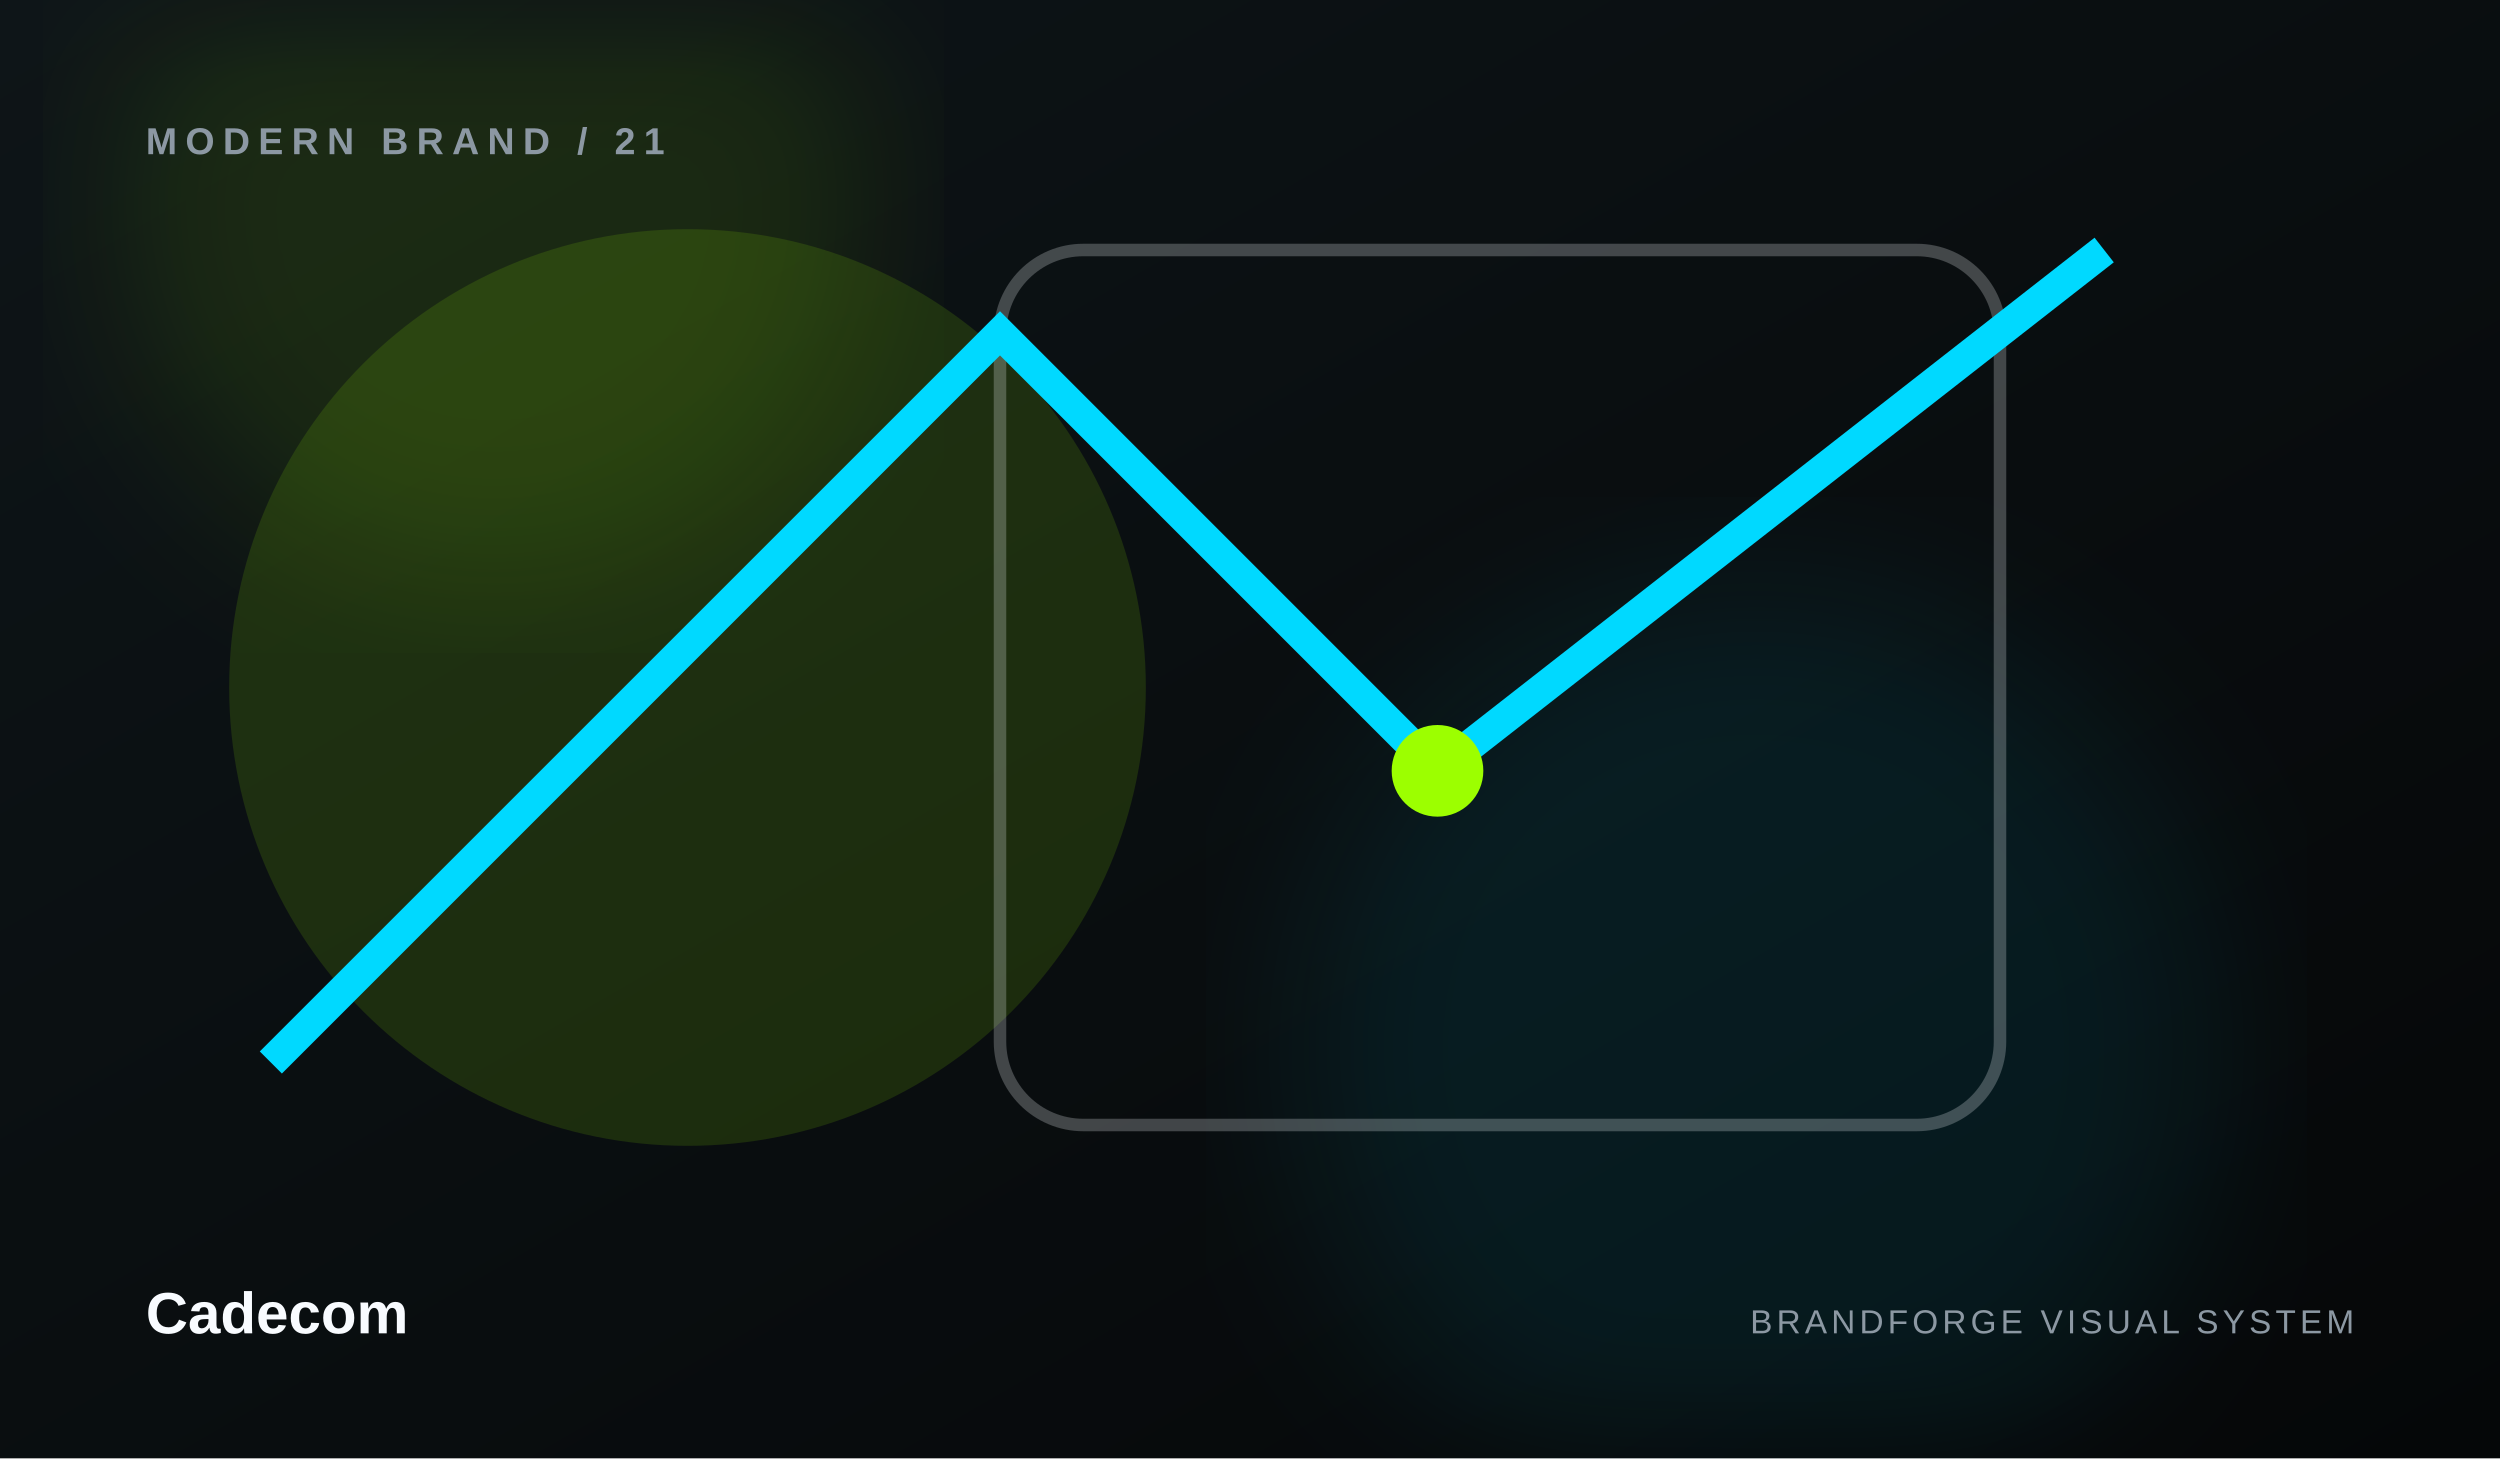
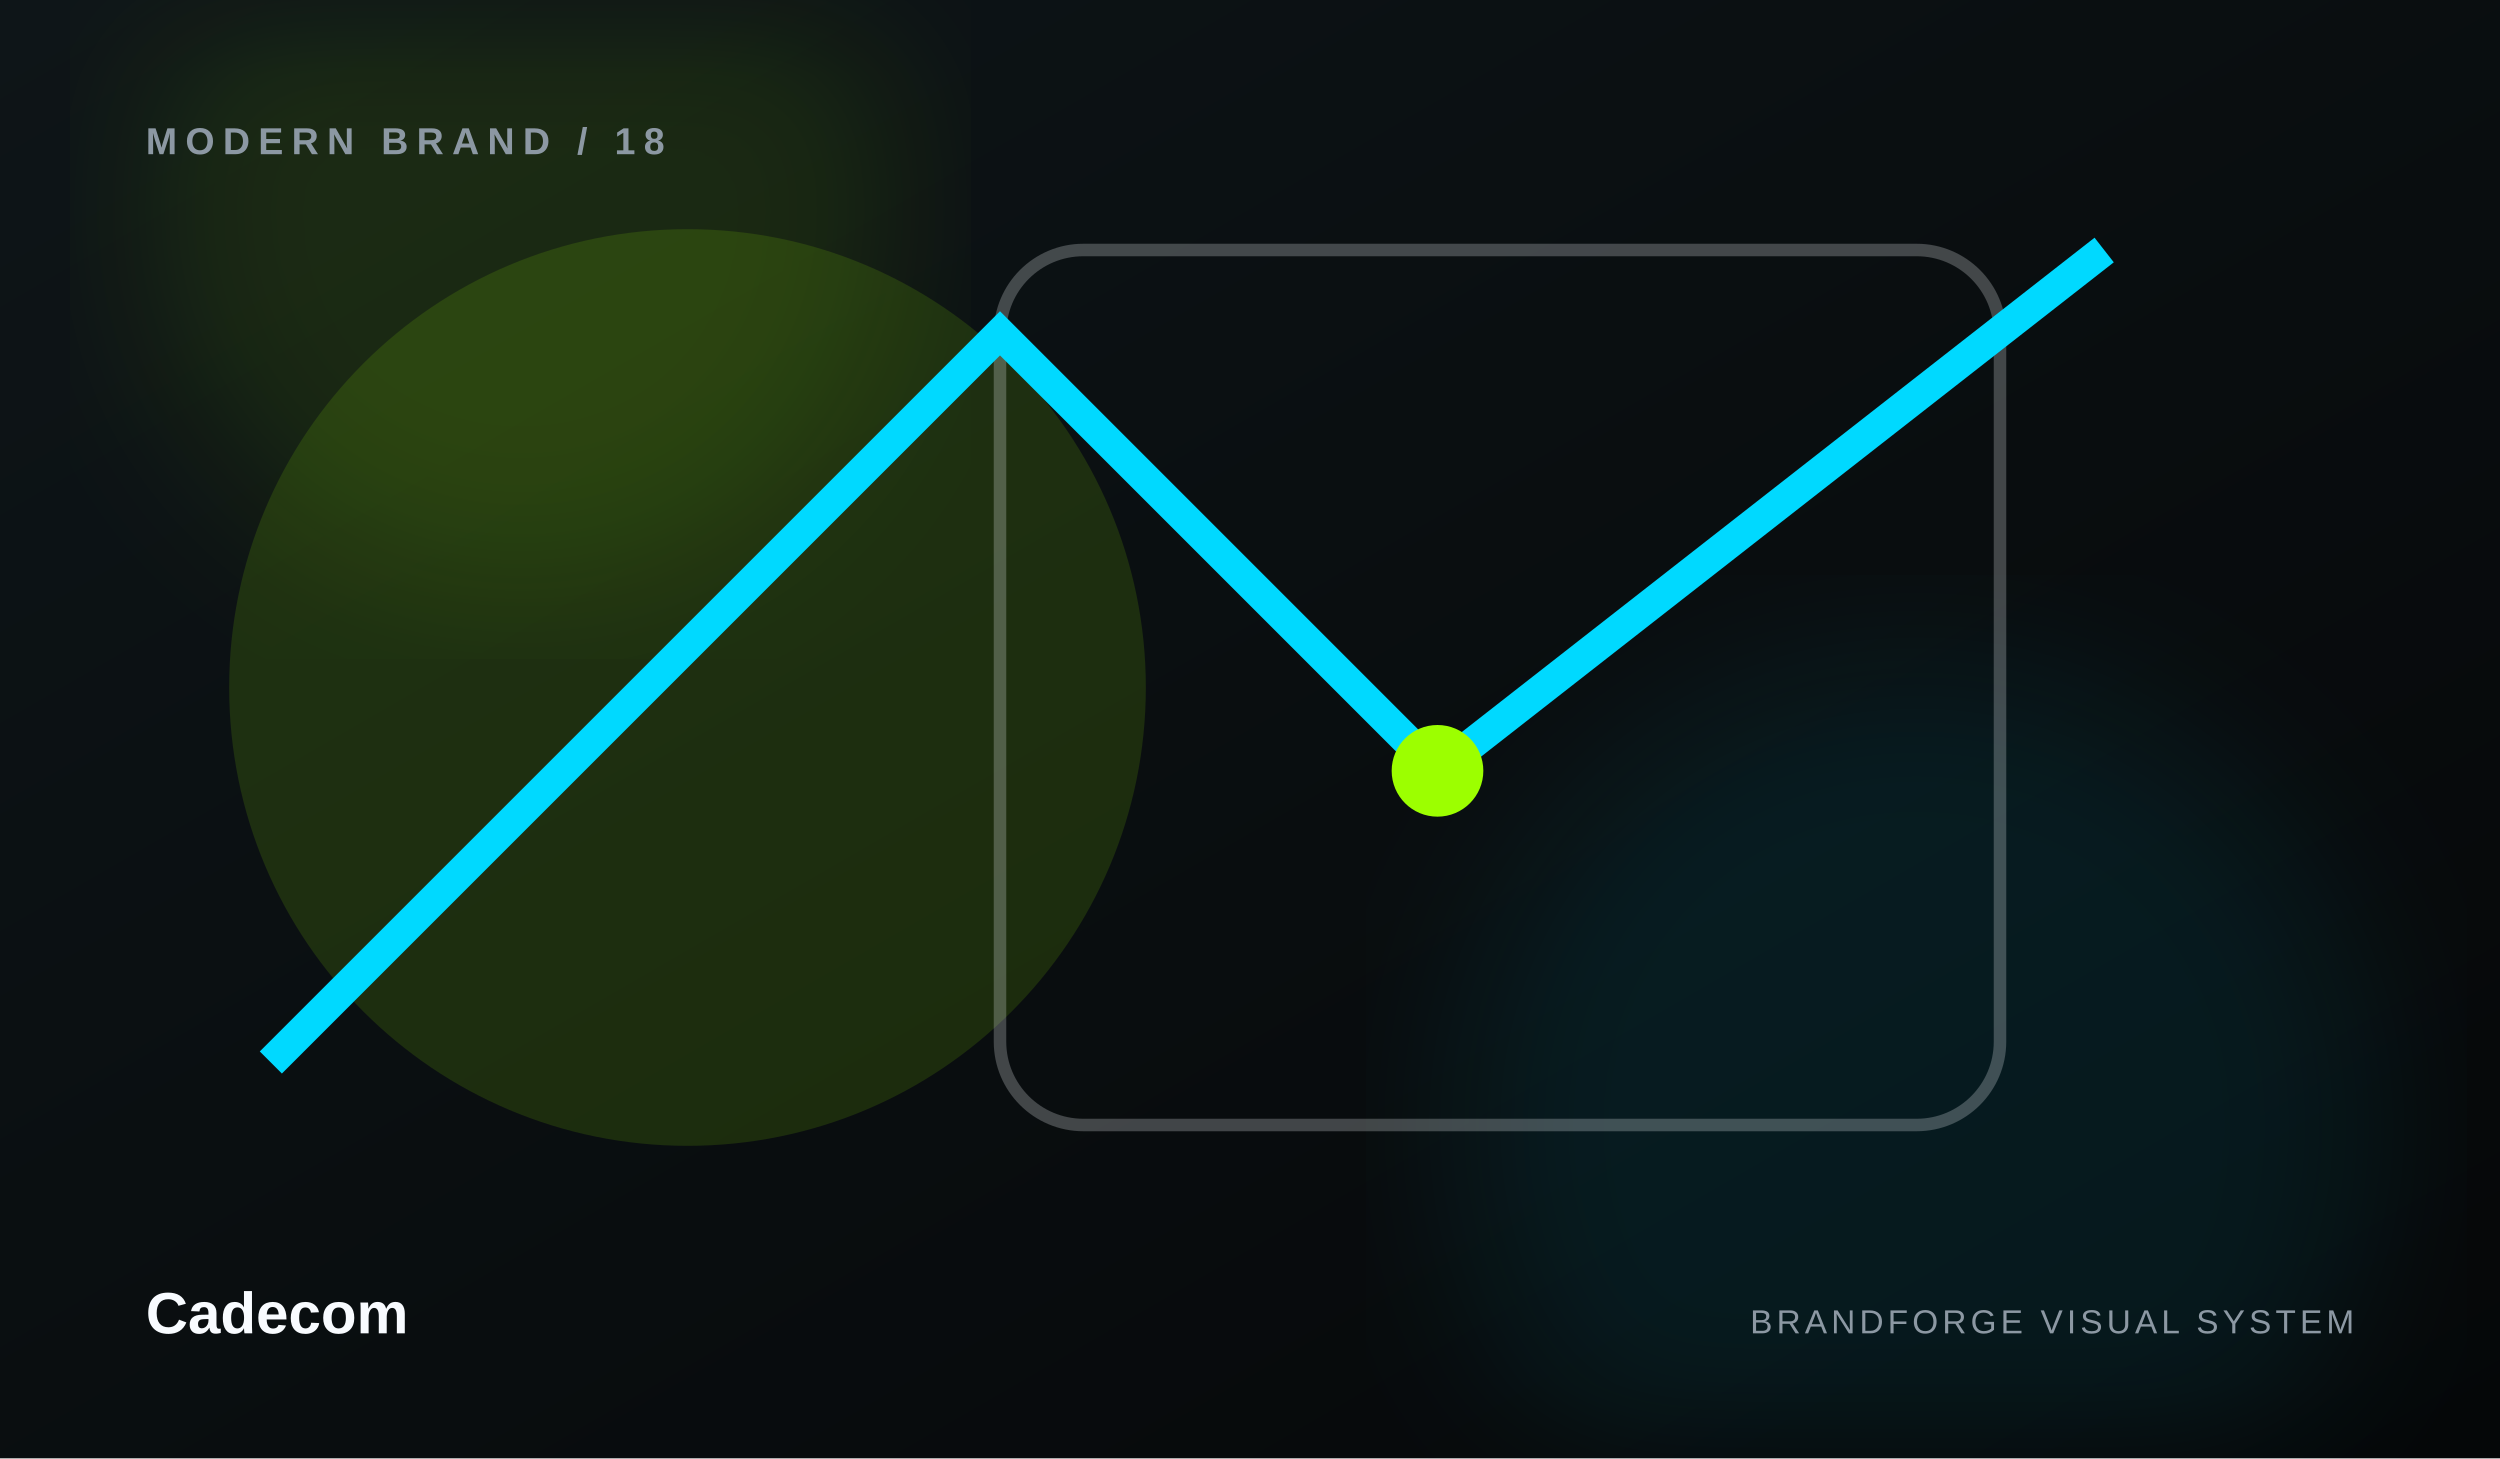
<svg xmlns="http://www.w3.org/2000/svg" viewBox="0 0 1200 700" role="img" aria-labelledby="title desc">
  <defs>
    <linearGradient id="g" x1="0" y1="0" x2="1" y2="1">
      <stop stop-color="#0e1518" />
      <stop offset="1" stop-color="#050708" />
    </linearGradient>
    <filter id="blur">
      <feGaussianBlur stdDeviation="38" />
    </filter>
  </defs>
  <rect width="1200" height="700" fill="url(#g)" />
-   <circle cx="237" cy="97" r="180" fill="#9cff00" opacity=".1" filter="url(#blur)" />
-   <circle cx="843" cy="503" r="220" fill="#00d9ff" opacity=".08" filter="url(#blur)" />
+   <circle cx="250" cy="100" r="180" fill="#9cff00" opacity=".1" filter="url(#blur)" />
+   <circle cx="920" cy="540" r="220" fill="#00d9ff" opacity=".08" filter="url(#blur)" />
  <g>
    <circle cx="330" cy="330" r="220" fill="#9cff00" opacity=".13" />
    <rect x="480" y="120" width="480" height="420" rx="40" fill="none" stroke="#f8fbff" stroke-opacity=".24" stroke-width="6" />
    <path d="M130 510L480 160l210 210 320-250" fill="none" stroke="#00d9ff" stroke-width="15" />
    <circle cx="690" cy="370" r="22" fill="#9cff00" />
  </g>
-   <text x="70" y="74" fill="#8c98a3" font-family="Arial, Helvetica, sans-serif" font-size="18" font-weight="700" letter-spacing="4">MODERN BRAND / 21</text>
+   <text x="70" y="74" fill="#8c98a3" font-family="Arial, Helvetica, sans-serif" font-size="18" font-weight="700" letter-spacing="4">MODERN BRAND / 18</text>
  <text x="70" y="640" fill="#f8fbff" font-family="Arial, Helvetica, sans-serif" font-size="28" font-weight="700">Cadecom</text>
  <text x="1130" y="640" text-anchor="end" fill="#8c98a3" font-family="Arial, Helvetica, sans-serif" font-size="16" letter-spacing="2">BRANDFORGE VISUAL SYSTEM</text>
</svg>
